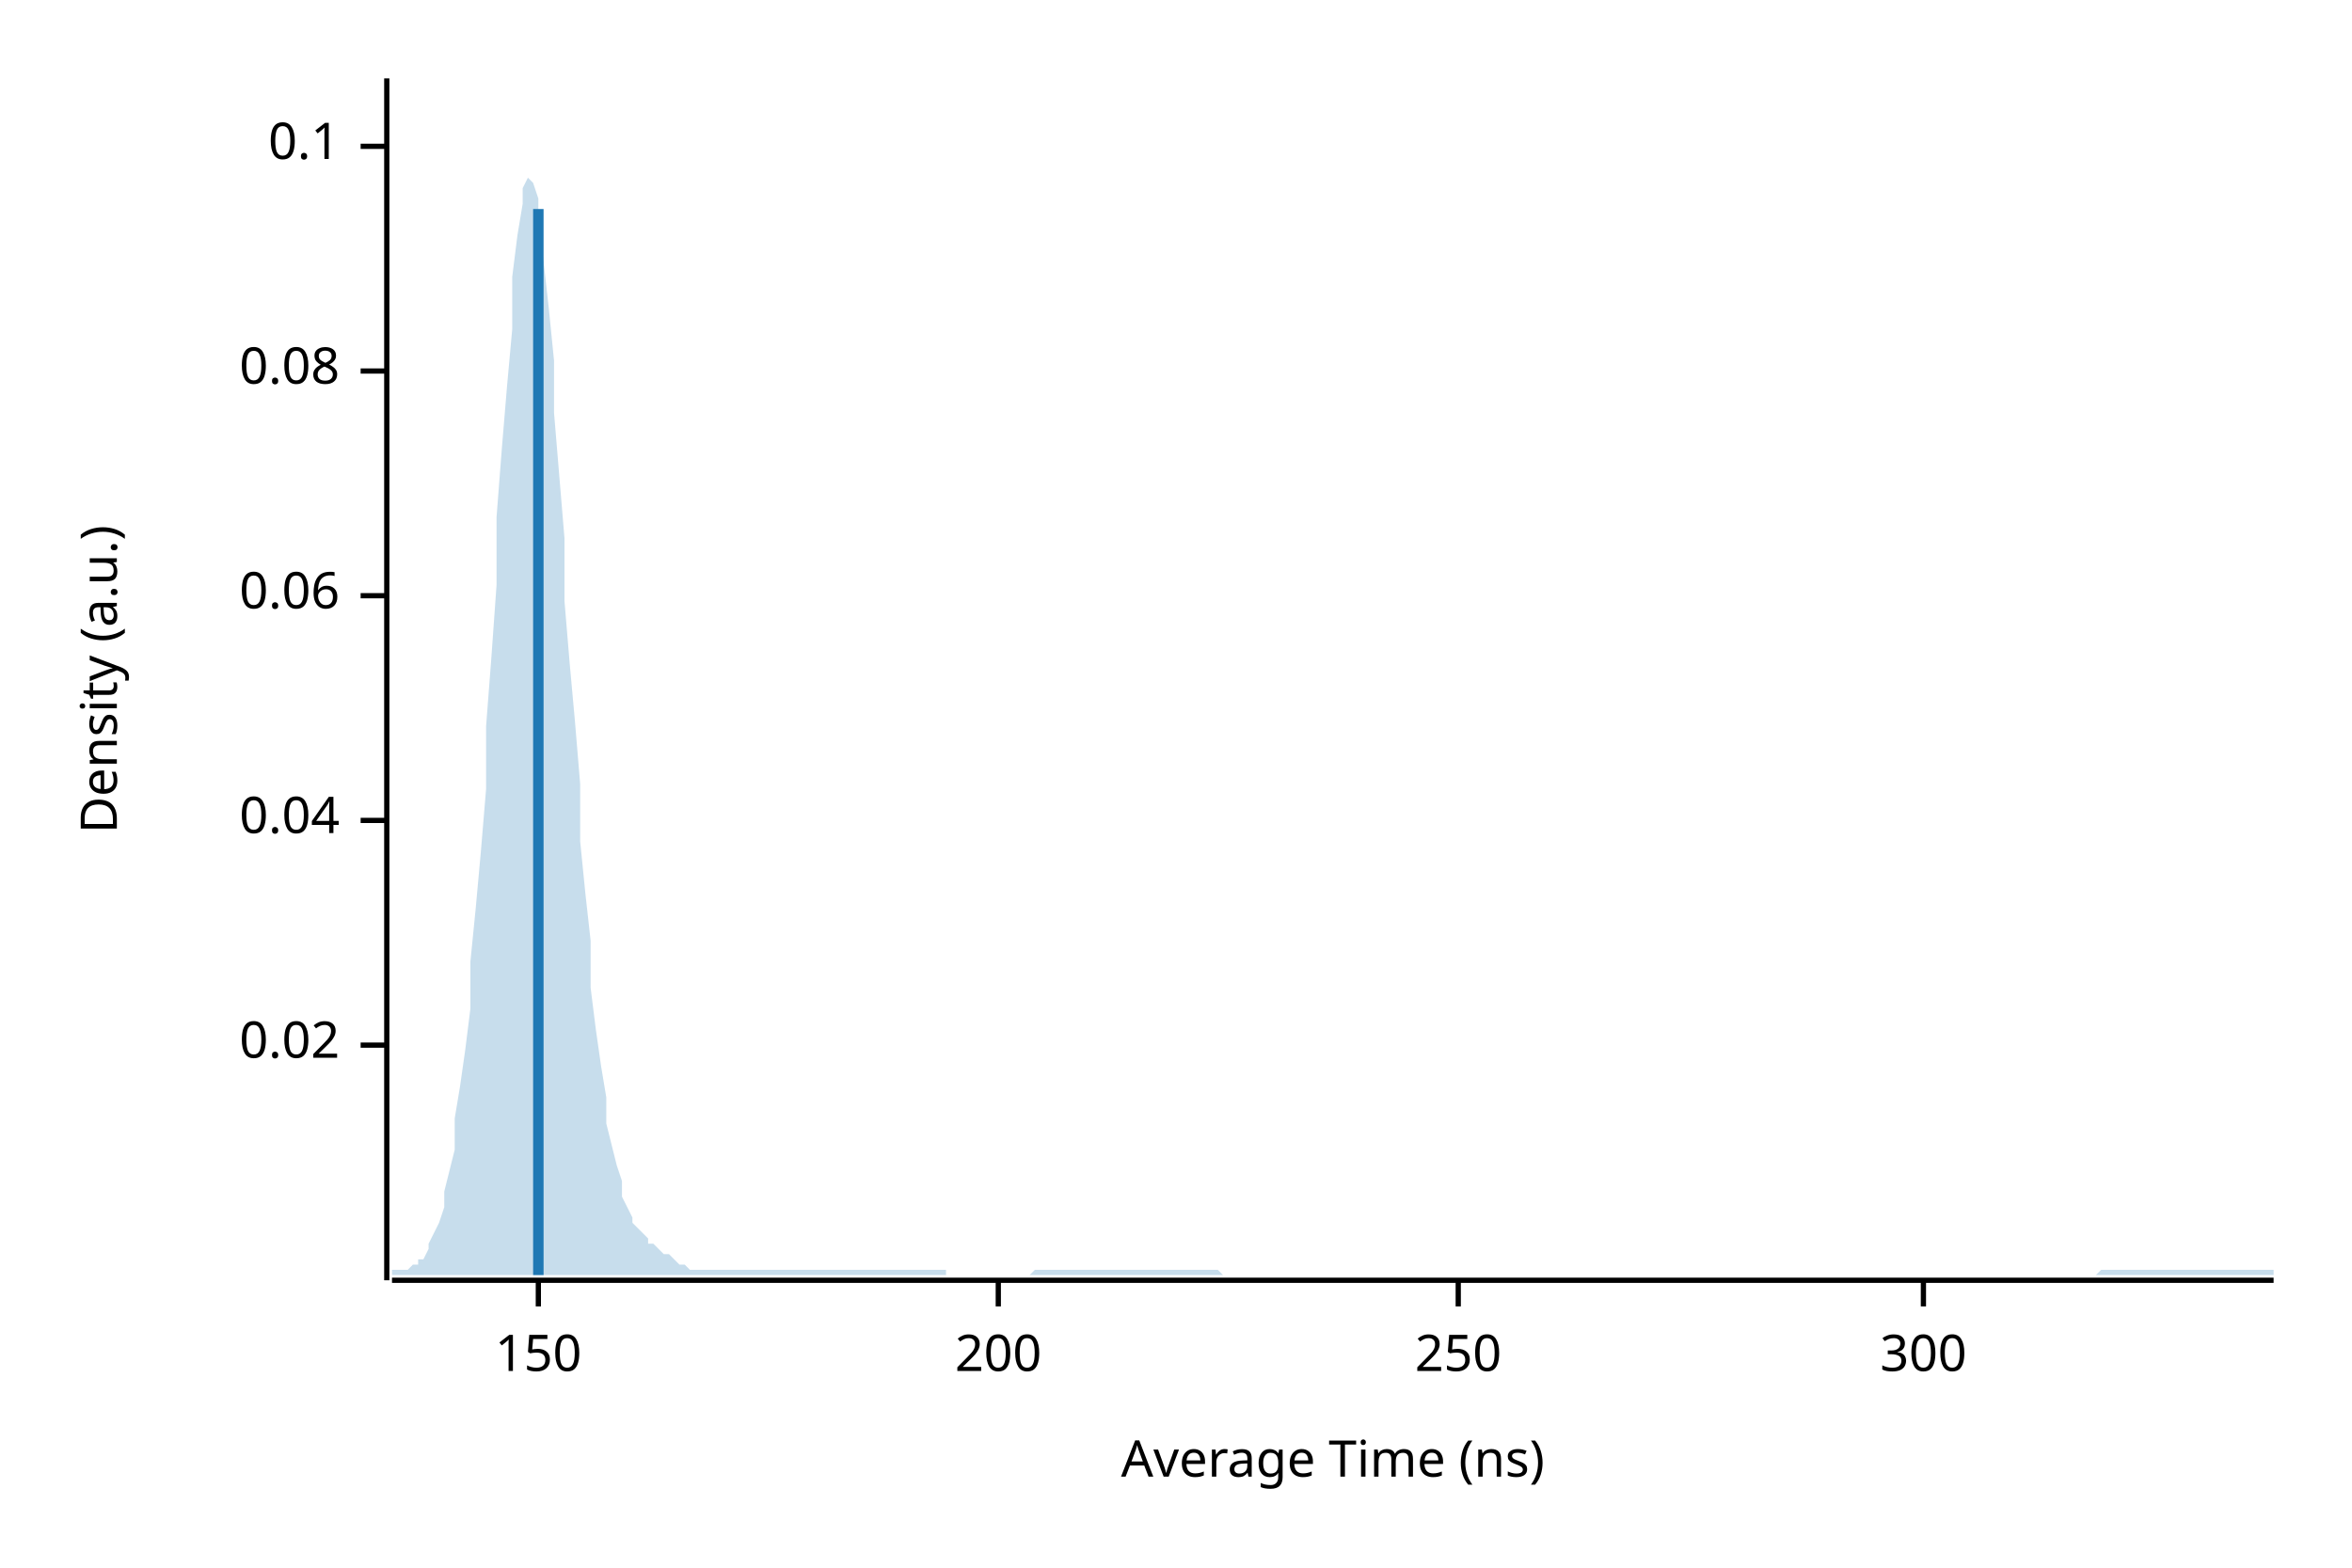
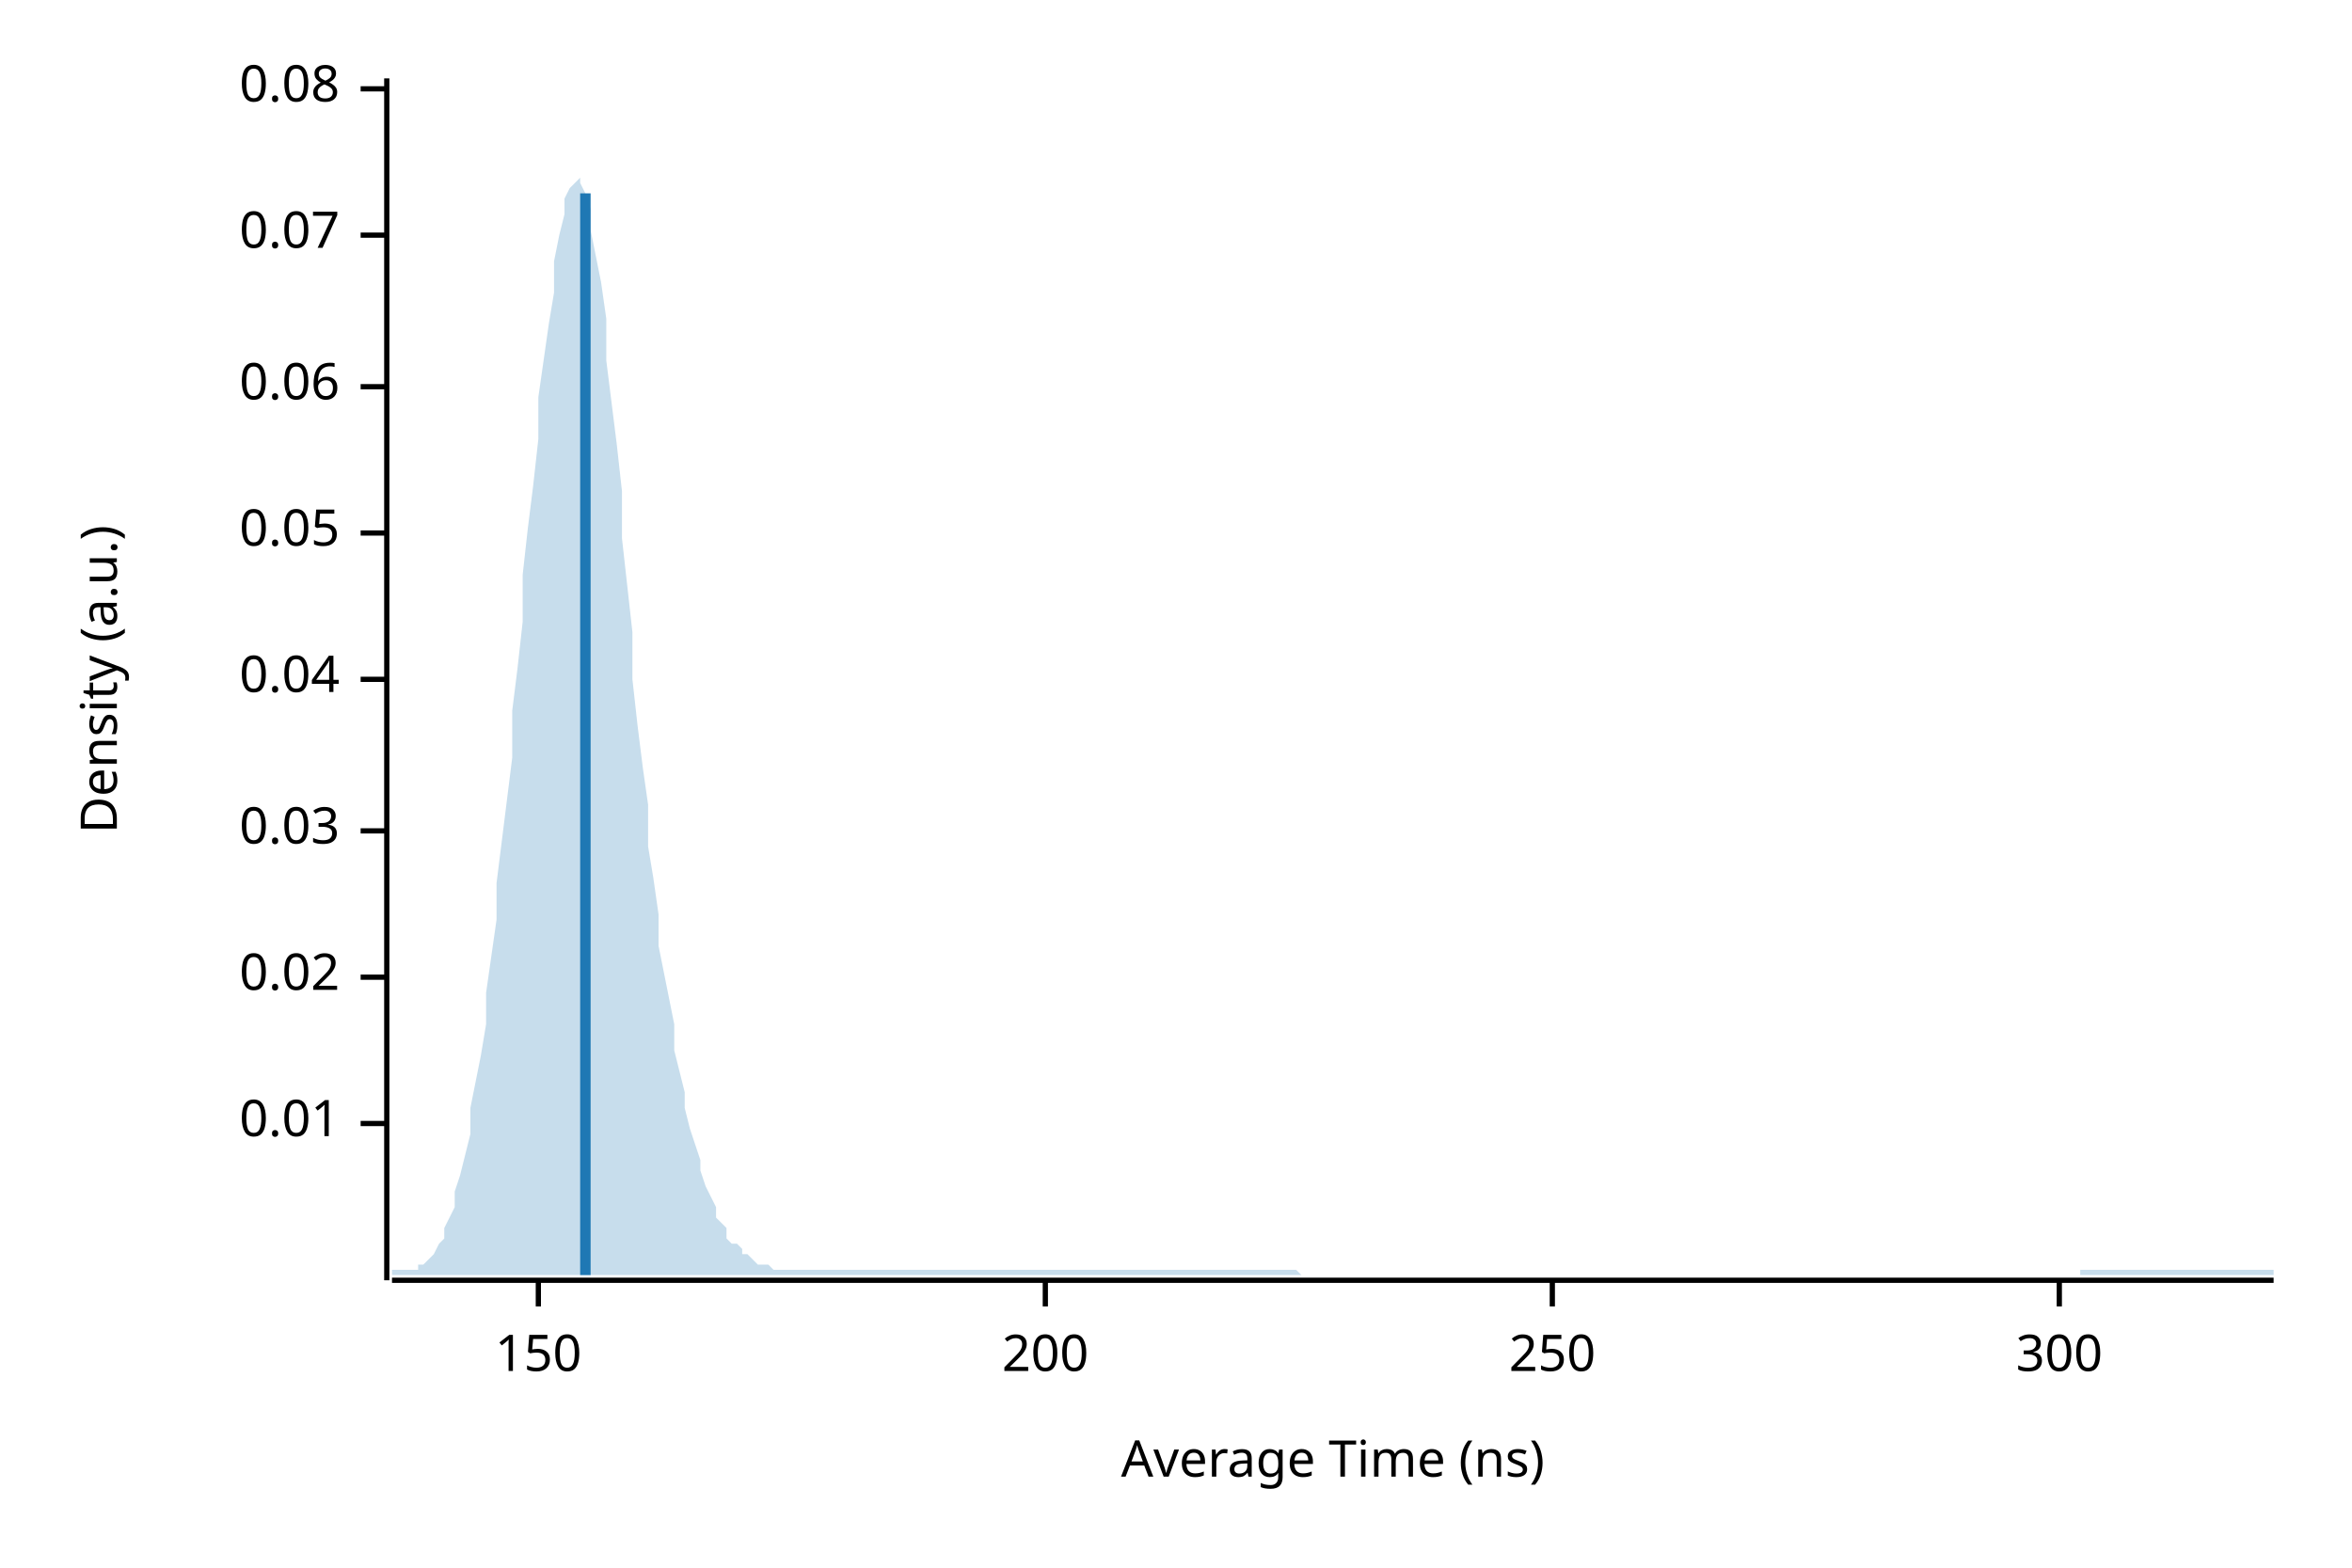
<svg xmlns="http://www.w3.org/2000/svg" width="450" height="300" viewBox="0 0 450 300">
  <text x="15" y="130" dy="0.76em" text-anchor="middle" font-family="sans-serif" font-size="9.677" opacity="1" fill="#000000" transform="rotate(270, 15, 130)">
Density (a.u.)
</text>
  <text x="255" y="285" dy="-0.5ex" text-anchor="middle" font-family="sans-serif" font-size="9.677" opacity="1" fill="#000000">
Average Time (ns)
</text>
  <polyline fill="none" opacity="1" stroke="#000000" stroke-width="1" points="74,15 74,245 " />
-   <text x="65" y="200" dy="0.5ex" text-anchor="end" font-family="sans-serif" font-size="9.677" opacity="1" fill="#000000">
+   <text x="65" y="215" dy="0.5ex" text-anchor="end" font-family="sans-serif" font-size="9.677" opacity="1" fill="#000000">
+ 0.01
+ </text>
+   <polyline fill="none" opacity="1" stroke="#000000" stroke-width="1" points="69,215 74,215 " />
+   <text x="65" y="187" dy="0.5ex" text-anchor="end" font-family="sans-serif" font-size="9.677" opacity="1" fill="#000000">
0.02
</text>
-   <polyline fill="none" opacity="1" stroke="#000000" stroke-width="1" points="69,200 74,200 " />
-   <text x="65" y="157" dy="0.5ex" text-anchor="end" font-family="sans-serif" font-size="9.677" opacity="1" fill="#000000">
+   <polyline fill="none" opacity="1" stroke="#000000" stroke-width="1" points="69,187 74,187 " />
+   <text x="65" y="159" dy="0.5ex" text-anchor="end" font-family="sans-serif" font-size="9.677" opacity="1" fill="#000000">
+ 0.03
+ </text>
+   <polyline fill="none" opacity="1" stroke="#000000" stroke-width="1" points="69,159 74,159 " />
+   <text x="65" y="130" dy="0.5ex" text-anchor="end" font-family="sans-serif" font-size="9.677" opacity="1" fill="#000000">
0.04
</text>
-   <polyline fill="none" opacity="1" stroke="#000000" stroke-width="1" points="69,157 74,157 " />
-   <text x="65" y="114" dy="0.5ex" text-anchor="end" font-family="sans-serif" font-size="9.677" opacity="1" fill="#000000">
+   <polyline fill="none" opacity="1" stroke="#000000" stroke-width="1" points="69,130 74,130 " />
+   <text x="65" y="102" dy="0.5ex" text-anchor="end" font-family="sans-serif" font-size="9.677" opacity="1" fill="#000000">
+ 0.05
+ </text>
+   <polyline fill="none" opacity="1" stroke="#000000" stroke-width="1" points="69,102 74,102 " />
+   <text x="65" y="74" dy="0.5ex" text-anchor="end" font-family="sans-serif" font-size="9.677" opacity="1" fill="#000000">
0.06
</text>
-   <polyline fill="none" opacity="1" stroke="#000000" stroke-width="1" points="69,114 74,114 " />
-   <text x="65" y="71" dy="0.5ex" text-anchor="end" font-family="sans-serif" font-size="9.677" opacity="1" fill="#000000">
+   <polyline fill="none" opacity="1" stroke="#000000" stroke-width="1" points="69,74 74,74 " />
+   <text x="65" y="45" dy="0.5ex" text-anchor="end" font-family="sans-serif" font-size="9.677" opacity="1" fill="#000000">
+ 0.07
+ </text>
+   <polyline fill="none" opacity="1" stroke="#000000" stroke-width="1" points="69,45 74,45 " />
+   <text x="65" y="17" dy="0.5ex" text-anchor="end" font-family="sans-serif" font-size="9.677" opacity="1" fill="#000000">
0.08
</text>
-   <polyline fill="none" opacity="1" stroke="#000000" stroke-width="1" points="69,71 74,71 " />
-   <text x="65" y="28" dy="0.5ex" text-anchor="end" font-family="sans-serif" font-size="9.677" opacity="1" fill="#000000">
- 0.1
- </text>
-   <polyline fill="none" opacity="1" stroke="#000000" stroke-width="1" points="69,28 74,28 " />
+   <polyline fill="none" opacity="1" stroke="#000000" stroke-width="1" points="69,17 74,17 " />
  <polyline fill="none" opacity="1" stroke="#000000" stroke-width="1" points="75,245 435,245 " />
  <text x="103" y="255" dy="0.76em" text-anchor="middle" font-family="sans-serif" font-size="9.677" opacity="1" fill="#000000">
150
</text>
  <polyline fill="none" opacity="1" stroke="#000000" stroke-width="1" points="103,245 103,250 " />
-   <text x="191" y="255" dy="0.76em" text-anchor="middle" font-family="sans-serif" font-size="9.677" opacity="1" fill="#000000">
+   <text x="200" y="255" dy="0.76em" text-anchor="middle" font-family="sans-serif" font-size="9.677" opacity="1" fill="#000000">
200
</text>
-   <polyline fill="none" opacity="1" stroke="#000000" stroke-width="1" points="191,245 191,250 " />
-   <text x="279" y="255" dy="0.76em" text-anchor="middle" font-family="sans-serif" font-size="9.677" opacity="1" fill="#000000">
+   <polyline fill="none" opacity="1" stroke="#000000" stroke-width="1" points="200,245 200,250 " />
+   <text x="297" y="255" dy="0.76em" text-anchor="middle" font-family="sans-serif" font-size="9.677" opacity="1" fill="#000000">
250
</text>
-   <polyline fill="none" opacity="1" stroke="#000000" stroke-width="1" points="279,245 279,250 " />
-   <text x="368" y="255" dy="0.76em" text-anchor="middle" font-family="sans-serif" font-size="9.677" opacity="1" fill="#000000">
+   <polyline fill="none" opacity="1" stroke="#000000" stroke-width="1" points="297,245 297,250 " />
+   <text x="394" y="255" dy="0.76em" text-anchor="middle" font-family="sans-serif" font-size="9.677" opacity="1" fill="#000000">
300
</text>
-   <polyline fill="none" opacity="1" stroke="#000000" stroke-width="1" points="368,245 368,250 " />
-   <polygon opacity="0.25" fill="#1F78B4" points="75,243 75,243 76,243 77,243 77,243 78,243 79,242 80,242 80,241 81,241 82,239 82,238 83,236 84,234 85,231 85,228 86,224 87,220 87,214 88,208 89,201 90,193 90,184 91,174 92,163 93,151 93,139 94,126 95,112 95,99 96,86 97,74 98,63 98,53 99,45 100,39 100,36 101,34 102,35 103,38 103,43 104,50 105,59 106,69 106,79 107,91 108,103 108,115 109,127 110,138 111,150 111,161 112,171 113,180 113,189 114,197 115,204 116,210 116,215 117,219 118,223 119,226 119,229 120,231 121,233 121,234 122,235 123,236 124,237 124,238 125,238 126,239 126,239 127,240 128,240 129,241 129,241 130,242 131,242 131,242 132,243 133,243 134,243 134,243 135,243 136,243 137,243 137,243 138,243 139,243 139,243 140,243 141,243 142,243 142,243 143,243 144,243 144,243 145,243 146,243 147,243 147,243 148,243 149,243 150,243 150,243 151,243 152,243 152,243 153,243 154,243 155,243 155,243 156,243 157,243 157,243 158,243 159,243 160,243 160,243 161,243 162,243 163,243 163,243 164,243 165,243 165,243 166,243 167,243 168,243 168,243 169,243 170,243 170,243 171,243 172,243 173,243 173,243 174,243 175,243 176,243 176,243 177,243 178,243 178,243 179,243 180,243 181,243 181,244 182,244 183,244 183,244 184,244 185,244 186,244 186,244 187,244 188,244 188,244 189,244 190,244 191,244 191,244 192,244 193,244 194,244 194,244 195,244 196,244 196,244 197,244 198,243 199,243 199,243 200,243 201,243 201,243 202,243 203,243 204,243 204,243 205,243 206,243 207,243 207,243 208,243 209,243 209,243 210,243 211,243 212,243 212,243 213,243 214,243 214,243 215,243 216,243 217,243 217,243 218,243 219,243 220,243 220,243 221,243 222,243 222,243 223,243 224,243 225,243 225,243 226,243 227,243 227,243 228,243 229,243 230,243 230,243 231,243 232,243 232,243 233,243 234,244 235,244 235,244 236,244 237,244 238,244 238,244 239,244 240,244 240,244 241,244 242,244 243,244 243,244 244,244 245,244 245,244 246,244 247,244 248,244 248,244 249,244 250,244 251,244 251,244 252,244 253,244 253,244 254,244 255,244 256,244 256,244 257,244 258,244 258,244 259,244 260,244 261,244 261,244 262,244 263,244 264,244 264,244 265,244 266,244 266,244 267,244 268,244 269,244 269,244 270,244 271,244 271,244 272,244 273,244 274,244 274,244 275,244 276,244 277,244 277,244 278,244 279,244 279,244 280,244 281,244 282,244 282,244 283,244 284,244 284,244 285,244 286,244 287,244 287,244 288,244 289,244 289,244 290,244 291,244 292,244 292,244 293,244 294,244 295,244 295,244 296,244 297,244 297,244 298,244 299,244 300,244 300,244 301,244 302,244 302,244 303,244 304,244 305,244 305,244 306,244 307,244 308,244 308,244 309,244 310,244 310,244 311,244 312,244 313,244 313,244 314,244 315,244 315,244 316,244 317,244 318,244 318,244 319,244 320,244 321,244 321,244 322,244 323,244 323,244 324,244 325,244 326,244 326,244 327,244 328,244 328,244 329,244 330,244 331,244 331,244 332,244 333,244 333,244 334,244 335,244 336,244 336,244 337,244 338,244 339,244 339,244 340,244 341,244 341,244 342,244 343,244 344,244 344,244 345,244 346,244 346,244 347,244 348,244 349,244 349,244 350,244 351,244 352,244 352,244 353,244 354,244 354,244 355,244 356,244 357,244 357,244 358,244 359,244 359,244 360,244 361,244 362,244 362,244 363,244 364,244 365,244 365,244 366,244 367,244 367,244 368,244 369,244 370,244 370,244 371,244 372,244 372,244 373,244 374,244 375,244 375,244 376,244 377,244 378,244 378,244 379,244 380,244 380,244 381,244 382,244 383,244 383,244 384,244 385,244 385,244 386,244 387,244 388,244 388,244 389,244 390,244 390,244 391,244 392,244 393,244 393,244 394,244 395,244 396,244 396,244 397,244 398,244 398,244 399,244 400,244 401,244 401,244 402,243 403,243 403,243 404,243 405,243 406,243 406,243 407,243 408,243 409,243 409,243 410,243 411,243 411,243 412,243 413,243 414,243 414,243 415,243 416,243 416,243 417,243 418,243 419,243 419,243 420,243 421,243 422,243 422,243 423,243 424,243 424,243 425,243 426,243 427,243 427,243 428,243 429,243 429,243 430,243 431,243 432,243 432,243 433,243 434,243 435,243 435,244 75,244 " />
-   <polyline fill="none" opacity="1" stroke="#1F78B4" stroke-width="2" points="103,244 103,40 " />
+   <polyline fill="none" opacity="1" stroke="#000000" stroke-width="1" points="394,245 394,250 " />
+   <polygon opacity="0.25" fill="#1F78B4" points="75,243 75,243 76,243 77,243 77,243 78,243 79,243 80,243 80,242 81,242 82,241 82,241 83,240 84,238 85,237 85,235 86,233 87,231 87,228 88,225 89,221 90,217 90,212 91,207 92,202 93,196 93,190 94,183 95,176 95,169 96,161 97,153 98,145 98,136 99,128 100,119 100,110 101,101 102,93 103,84 103,76 104,69 105,62 106,56 106,50 107,45 108,41 108,38 109,36 110,35 111,34 111,35 112,37 113,40 113,44 114,49 115,54 116,61 116,69 117,77 118,85 119,94 119,103 120,112 121,121 121,130 122,139 123,147 124,154 124,162 125,168 126,175 126,181 127,186 128,191 129,196 129,201 130,205 131,209 131,212 132,216 133,219 134,222 134,224 135,227 136,229 137,231 137,233 138,234 139,235 139,237 140,238 141,238 142,239 142,240 143,240 144,241 144,241 145,242 146,242 147,242 147,242 148,243 149,243 150,243 150,243 151,243 152,243 152,243 153,243 154,243 155,243 155,243 156,243 157,243 157,243 158,243 159,243 160,243 160,243 161,243 162,243 163,243 163,243 164,243 165,243 165,243 166,243 167,243 168,243 168,243 169,243 170,243 170,243 171,243 172,243 173,243 173,243 174,243 175,243 176,243 176,243 177,243 178,243 178,243 179,243 180,243 181,243 181,243 182,243 183,243 183,243 184,243 185,243 186,243 186,243 187,243 188,243 188,243 189,243 190,243 191,243 191,243 192,243 193,243 194,243 194,243 195,243 196,243 196,243 197,243 198,243 199,243 199,243 200,243 201,243 201,243 202,243 203,243 204,243 204,243 205,243 206,243 207,243 207,243 208,243 209,243 209,243 210,243 211,243 212,243 212,243 213,243 214,243 214,243 215,243 216,243 217,243 217,243 218,243 219,243 220,243 220,243 221,243 222,243 222,243 223,243 224,243 225,243 225,243 226,243 227,243 227,243 228,243 229,243 230,243 230,243 231,243 232,243 232,243 233,243 234,243 235,243 235,243 236,243 237,243 238,243 238,243 239,243 240,243 240,243 241,243 242,243 243,243 243,243 244,243 245,243 245,243 246,243 247,243 248,243 248,243 249,244 250,244 251,244 251,244 252,244 253,244 253,244 254,244 255,244 256,244 256,244 257,244 258,244 258,244 259,244 260,244 261,244 261,244 262,244 263,244 264,244 264,244 265,244 266,244 266,244 267,244 268,244 269,244 269,244 270,244 271,244 271,244 272,244 273,244 274,244 274,244 275,244 276,244 277,244 277,244 278,244 279,244 279,244 280,244 281,244 282,244 282,244 283,244 284,244 284,244 285,244 286,244 287,244 287,244 288,244 289,244 289,244 290,244 291,244 292,244 292,244 293,244 294,244 295,244 295,244 296,244 297,244 297,244 298,244 299,244 300,244 300,244 301,244 302,244 302,244 303,244 304,244 305,244 305,244 306,244 307,244 308,244 308,244 309,244 310,244 310,244 311,244 312,244 313,244 313,244 314,244 315,244 315,244 316,244 317,244 318,244 318,244 319,244 320,244 321,244 321,244 322,244 323,244 323,244 324,244 325,244 326,244 326,244 327,244 328,244 328,244 329,244 330,244 331,244 331,244 332,244 333,244 333,244 334,244 335,244 336,244 336,244 337,244 338,244 339,244 339,244 340,244 341,244 341,244 342,244 343,244 344,244 344,244 345,244 346,244 346,244 347,244 348,244 349,244 349,244 350,244 351,244 352,244 352,244 353,244 354,244 354,244 355,244 356,244 357,244 357,244 358,244 359,244 359,244 360,244 361,244 362,244 362,244 363,244 364,244 365,244 365,244 366,244 367,244 367,244 368,244 369,244 370,244 370,244 371,244 372,244 372,244 373,244 374,244 375,244 375,244 376,244 377,244 378,244 378,244 379,244 380,244 380,244 381,244 382,244 383,244 383,244 384,244 385,244 385,244 386,244 387,244 388,244 388,244 389,244 390,244 390,244 391,244 392,244 393,244 393,244 394,244 395,244 396,244 396,244 397,244 398,244 398,243 399,243 400,243 401,243 401,243 402,243 403,243 403,243 404,243 405,243 406,243 406,243 407,243 408,243 409,243 409,243 410,243 411,243 411,243 412,243 413,243 414,243 414,243 415,243 416,243 416,243 417,243 418,243 419,243 419,243 420,243 421,243 422,243 422,243 423,243 424,243 424,243 425,243 426,243 427,243 427,243 428,243 429,243 429,243 430,243 431,243 432,243 432,243 433,243 434,243 435,243 435,244 75,244 " />
+   <polyline fill="none" opacity="1" stroke="#1F78B4" stroke-width="2" points="112,244 112,37 " />
</svg>
